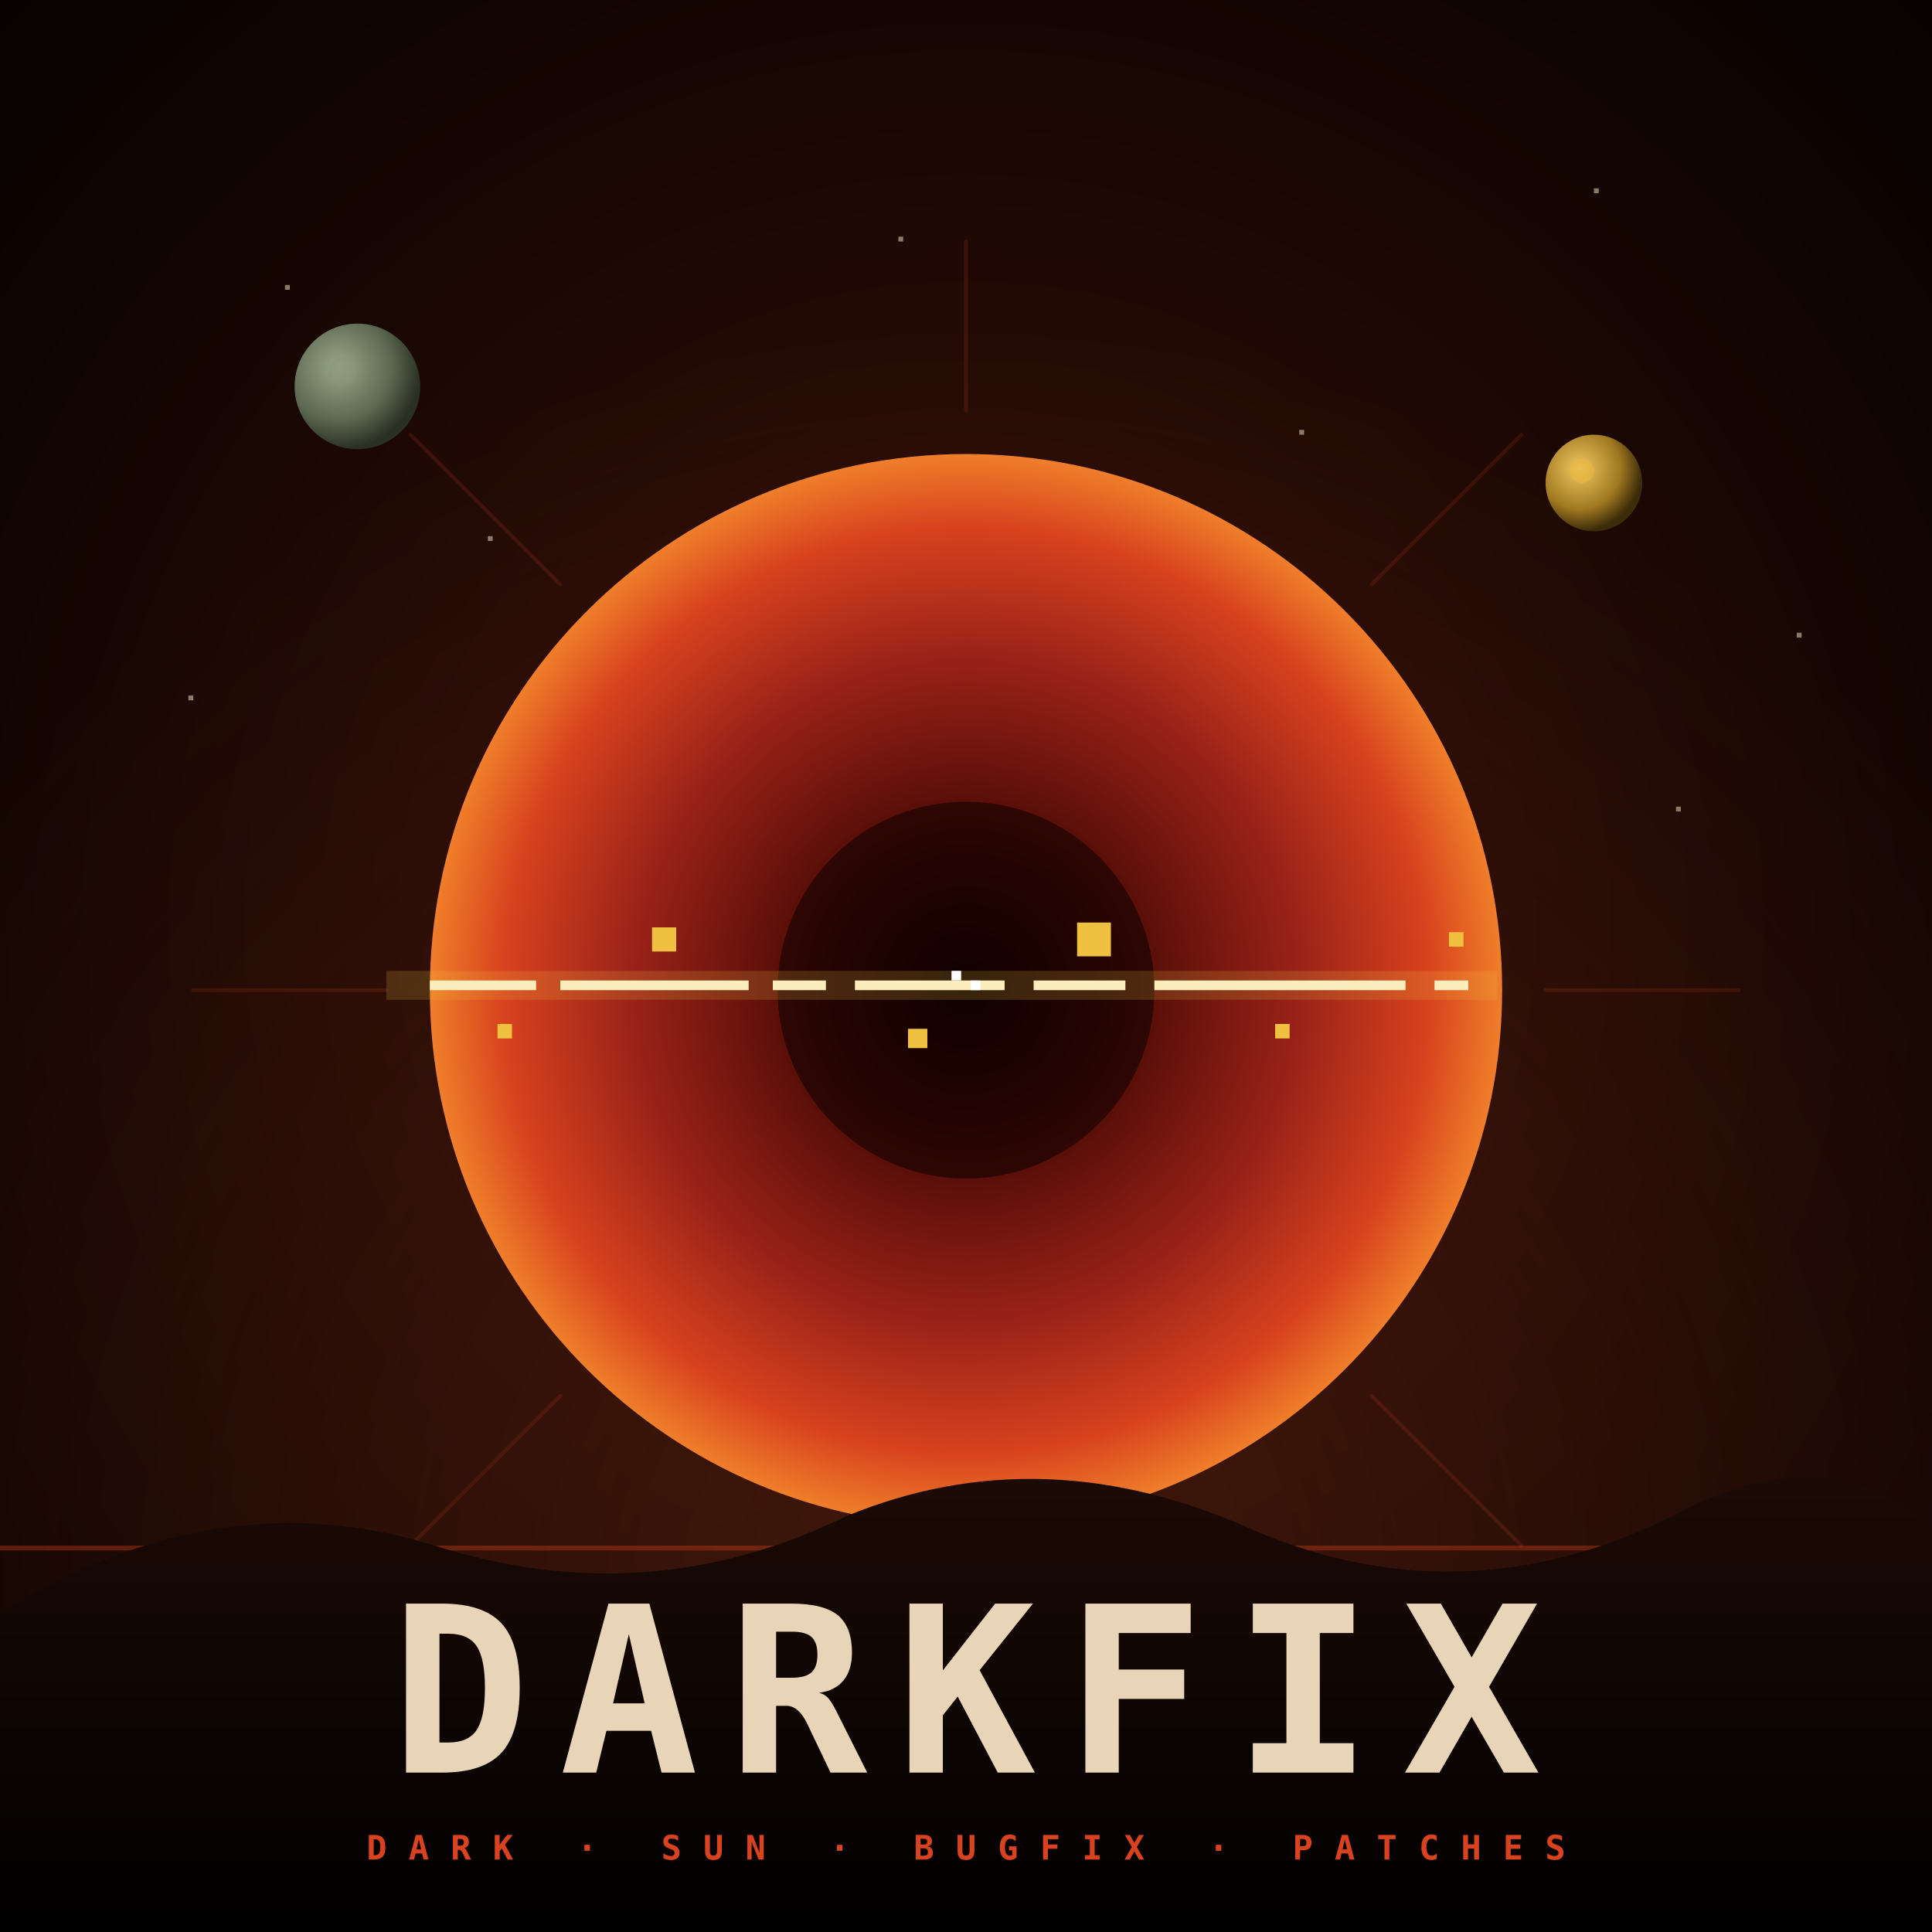
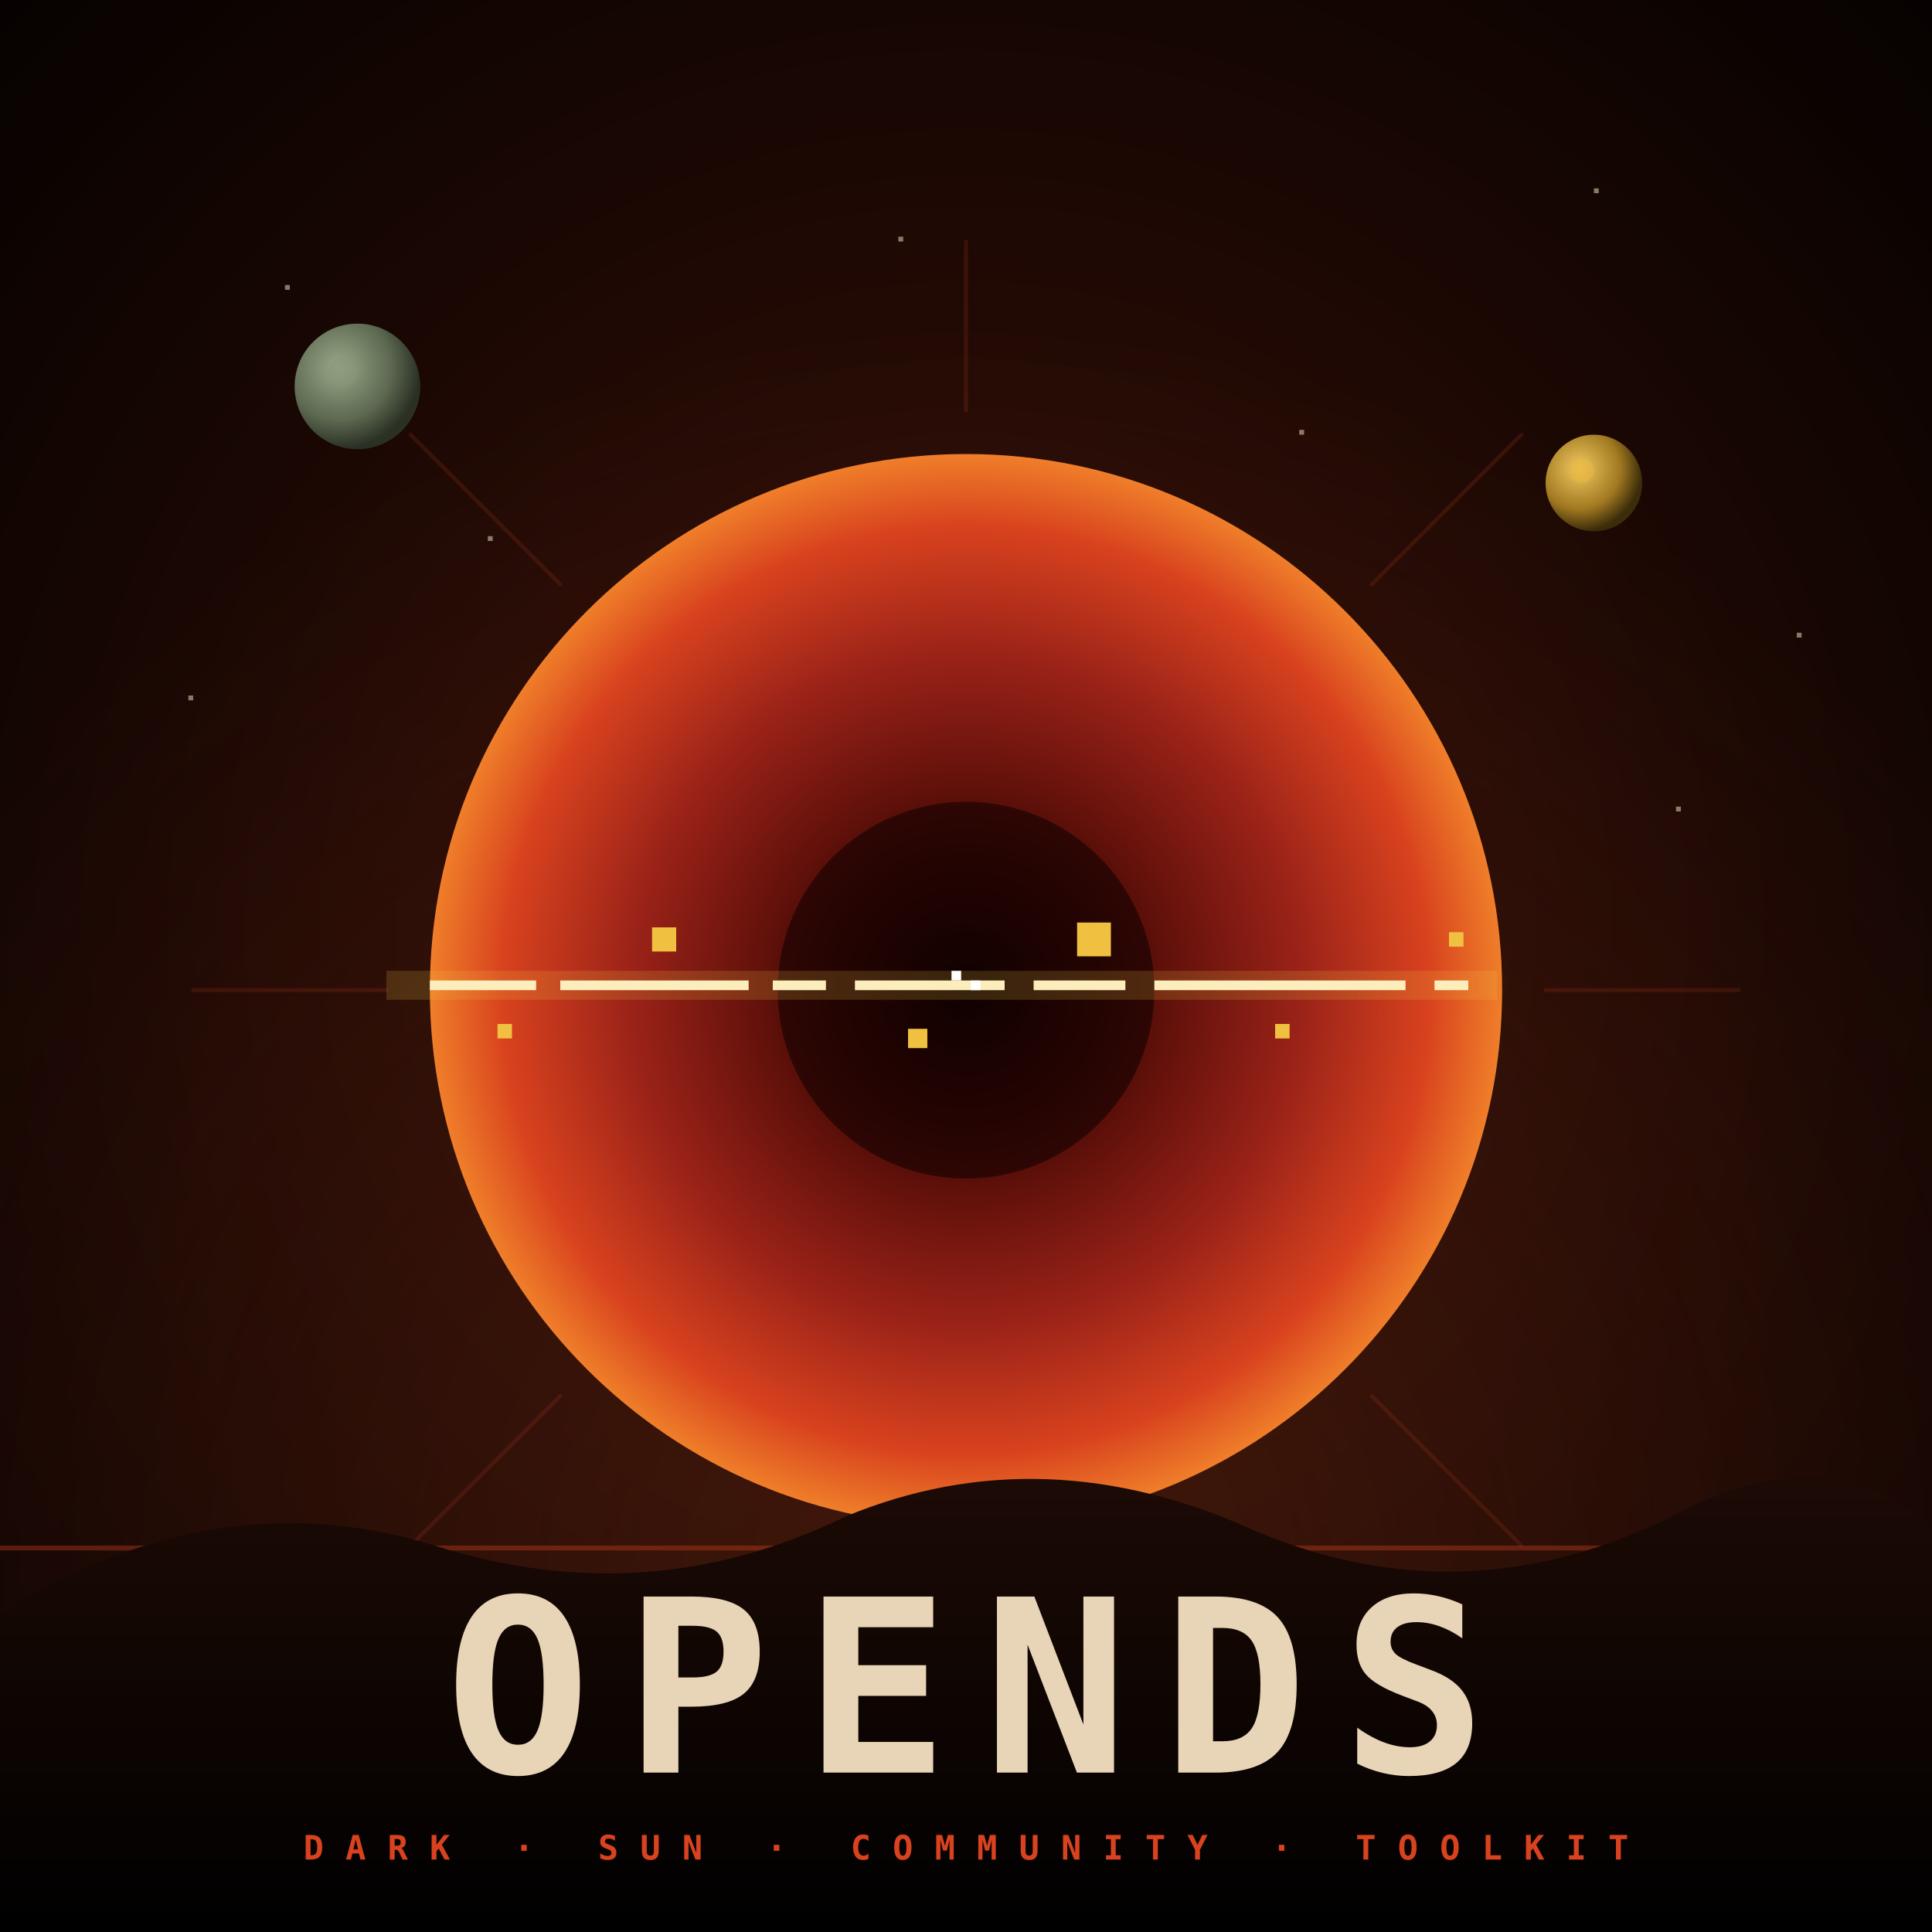
<svg xmlns="http://www.w3.org/2000/svg" viewBox="0 0 800 800" role="img" aria-label="darkfix">
  <defs>
    <radialGradient id="sky" cx="50%" cy="48%" r="78%">
      <stop offset="0%" stop-color="#3a1208" />
      <stop offset="55%" stop-color="#190703" />
      <stop offset="100%" stop-color="#000000" />
    </radialGradient>
    <radialGradient id="sun" cx="50%" cy="50%" r="50%">
      <stop offset="0%" stop-color="#180202" />
      <stop offset="28%" stop-color="#4a0a05" />
      <stop offset="62%" stop-color="#9a2218" />
      <stop offset="86%" stop-color="#d8421e" />
      <stop offset="100%" stop-color="#f0802a" />
    </radialGradient>
    <radialGradient id="haze" cx="50%" cy="82%" r="65%">
      <stop offset="0%" stop-color="#5a2210" stop-opacity="0.55" />
      <stop offset="100%" stop-color="#5a2210" stop-opacity="0" />
    </radialGradient>
    <radialGradient id="ral" cx="35%" cy="35%" r="65%">
      <stop offset="0%" stop-color="#9aa888" />
      <stop offset="65%" stop-color="#5c6850" />
      <stop offset="100%" stop-color="#2a3024" />
    </radialGradient>
    <radialGradient id="guthay" cx="35%" cy="35%" r="65%">
      <stop offset="0%" stop-color="#f0c860" />
      <stop offset="65%" stop-color="#a07820" />
      <stop offset="100%" stop-color="#3c2c0a" />
    </radialGradient>
    <linearGradient id="dunes" x1="0" y1="0" x2="0" y2="1">
      <stop offset="0%" stop-color="#1c0a05" />
      <stop offset="100%" stop-color="#000000" />
    </linearGradient>
  </defs>
  <rect width="800" height="800" fill="url(#sky)" />
  <rect width="800" height="800" fill="url(#haze)" />
  <g fill="#e8d5b7" opacity="0.55">
    <rect x="118" y="118" width="2" height="2" />
    <rect x="660" y="78" width="2" height="2" />
    <rect x="538" y="178" width="2" height="2" />
    <rect x="202" y="222" width="2" height="2" />
    <rect x="744" y="262" width="2" height="2" />
    <rect x="372" y="98" width="2" height="2" />
    <rect x="78" y="288" width="2" height="2" />
    <rect x="694" y="334" width="2" height="2" />
  </g>
  <circle cx="148" cy="160" r="26" fill="url(#ral)" />
  <circle cx="142" cy="154" r="6" fill="#8a9678" opacity="0.55" />
  <circle cx="660" cy="200" r="20" fill="url(#guthay)" />
  <circle cx="655" cy="195" r="5" fill="#e8b840" opacity="0.6" />
  <g opacity="0.16" stroke="#d8421e" stroke-width="1.6" stroke-linecap="round">
    <line x1="400" y1="100" x2="400" y2="170" />
    <line x1="400" y1="640" x2="400" y2="710" />
    <line x1="80" y1="410" x2="160" y2="410" />
    <line x1="640" y1="410" x2="720" y2="410" />
    <line x1="170" y1="180" x2="232" y2="242" />
    <line x1="568" y1="242" x2="630" y2="180" />
    <line x1="170" y1="640" x2="232" y2="578" />
    <line x1="568" y1="578" x2="630" y2="640" />
  </g>
  <circle cx="400" cy="410" r="222" fill="url(#sun)" />
  <circle cx="400" cy="410" r="78" fill="#0a0000" opacity="0.55" />
  <rect x="0" y="640" width="800" height="2" fill="#d8421e" opacity="0.35" />
  <path d="M 0,668            Q 90,612 180,640            Q 268,668 350,628            Q 432,594 520,634            Q 610,672 700,624            Q 758,596 800,632            L 800,800 L 0,800 Z" fill="url(#dunes)" />
  <g fill="#fff6d8">
    <rect x="178" y="406" width="44" height="4" />
    <rect x="232" y="406" width="78" height="4" />
    <rect x="320" y="406" width="22" height="4" />
    <rect x="354" y="406" width="62" height="4" />
    <rect x="428" y="406" width="38" height="4" />
    <rect x="478" y="406" width="104" height="4" />
    <rect x="594" y="406" width="14" height="4" />
  </g>
  <rect x="160" y="402" width="460" height="12" fill="#f0c040" opacity="0.18" />
  <g fill="#f0c040">
    <rect x="270" y="384" width="10" height="10" />
    <rect x="446" y="382" width="14" height="14" />
    <rect x="376" y="426" width="8" height="8" />
    <rect x="528" y="424" width="6" height="6" />
    <rect x="206" y="424" width="6" height="6" />
    <rect x="600" y="386" width="6" height="6" />
  </g>
  <g fill="#ffffff">
    <rect x="394" y="402" width="4" height="4" />
    <rect x="402" y="406" width="4" height="4" />
  </g>
  <g font-family="ui-monospace, 'JetBrains Mono', 'Fira Code', Menlo, Consolas, monospace" text-anchor="middle" font-weight="900">
-     <text x="400" y="734" font-size="96" letter-spacing="12" fill="#e8d5b7">DARKFIX</text>
-     <text x="400" y="770" font-size="14" letter-spacing="9" fill="#d8421e">DARK · SUN · BUGFIX · PATCHES</text>
+     <text x="400" y="734" font-size="100" letter-spacing="14" fill="#e8d5b7">OPENDS</text>
+     <text x="400" y="770" font-size="14" letter-spacing="9" fill="#d8421e">DARK · SUN · COMMUNITY · TOOLKIT</text>
  </g>
</svg>
